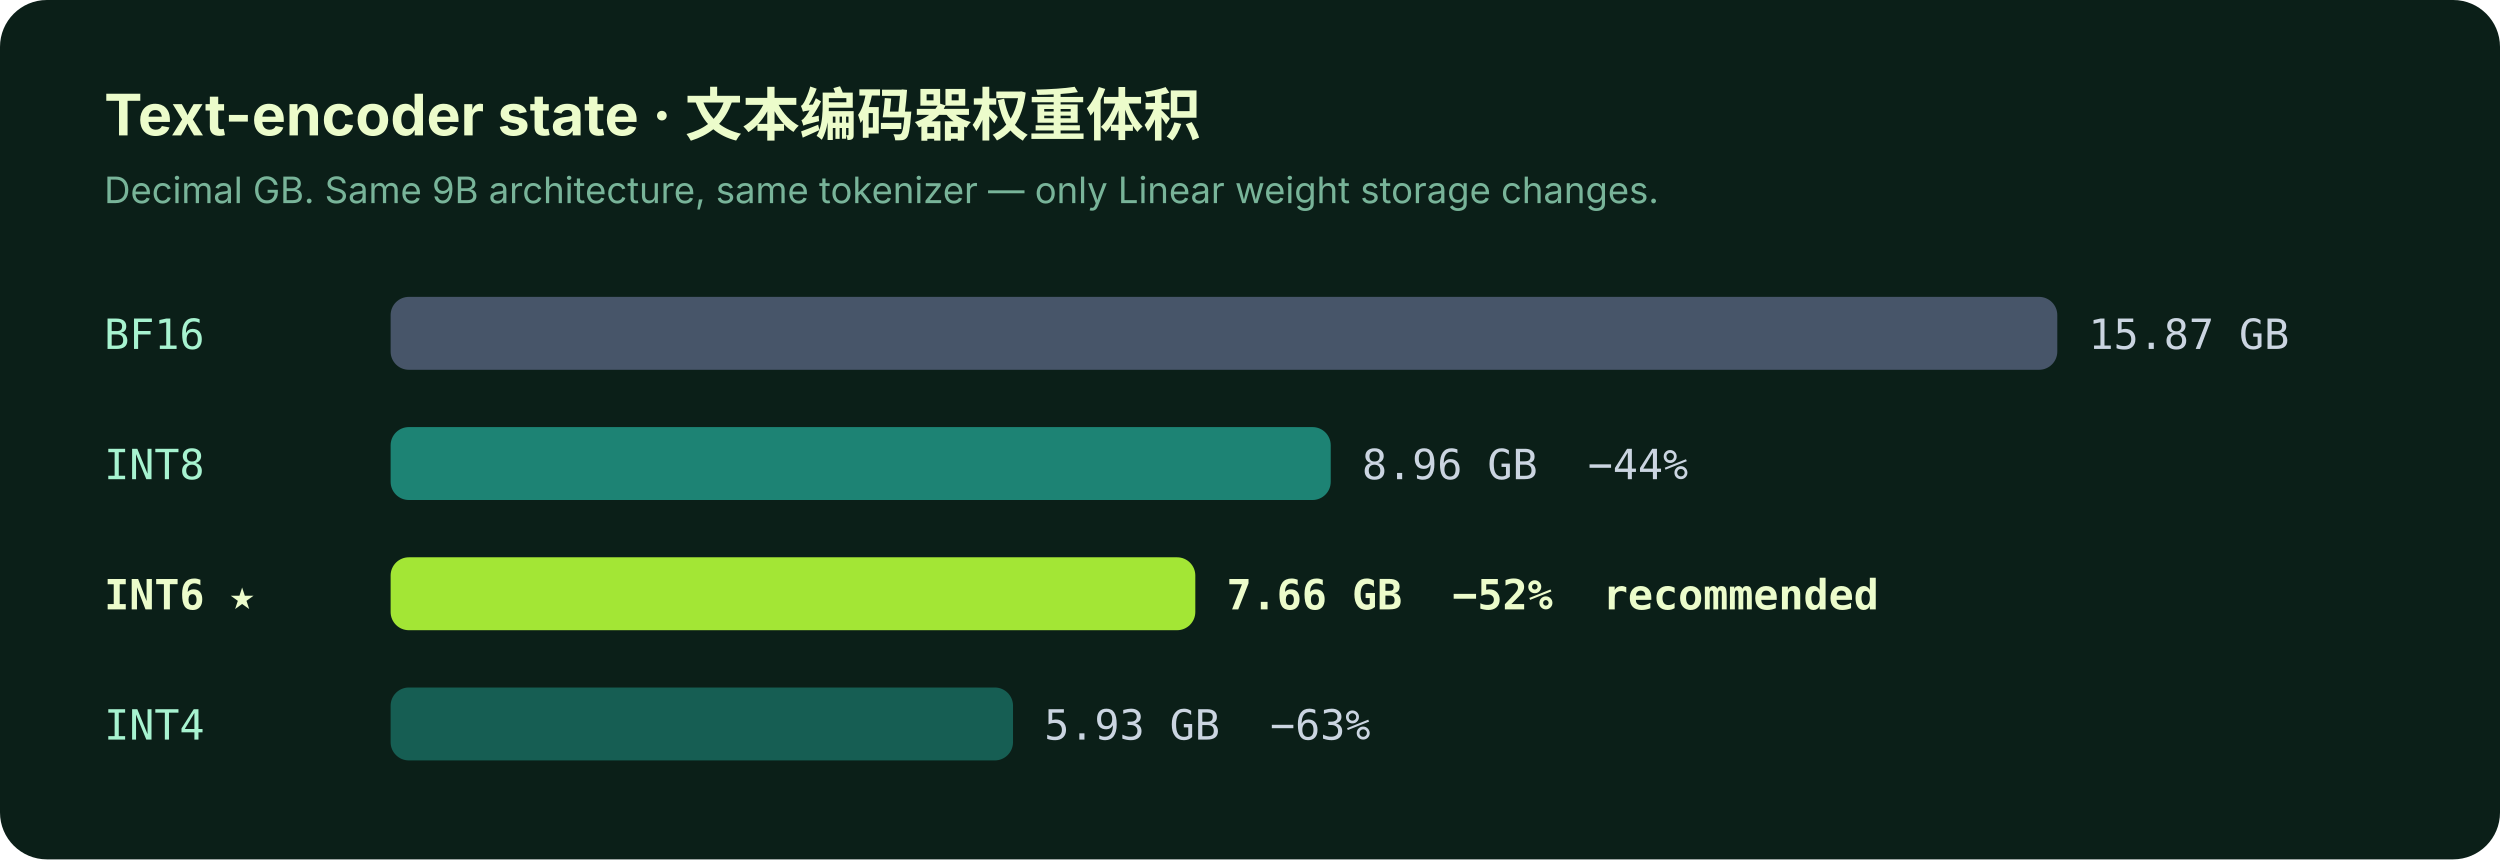
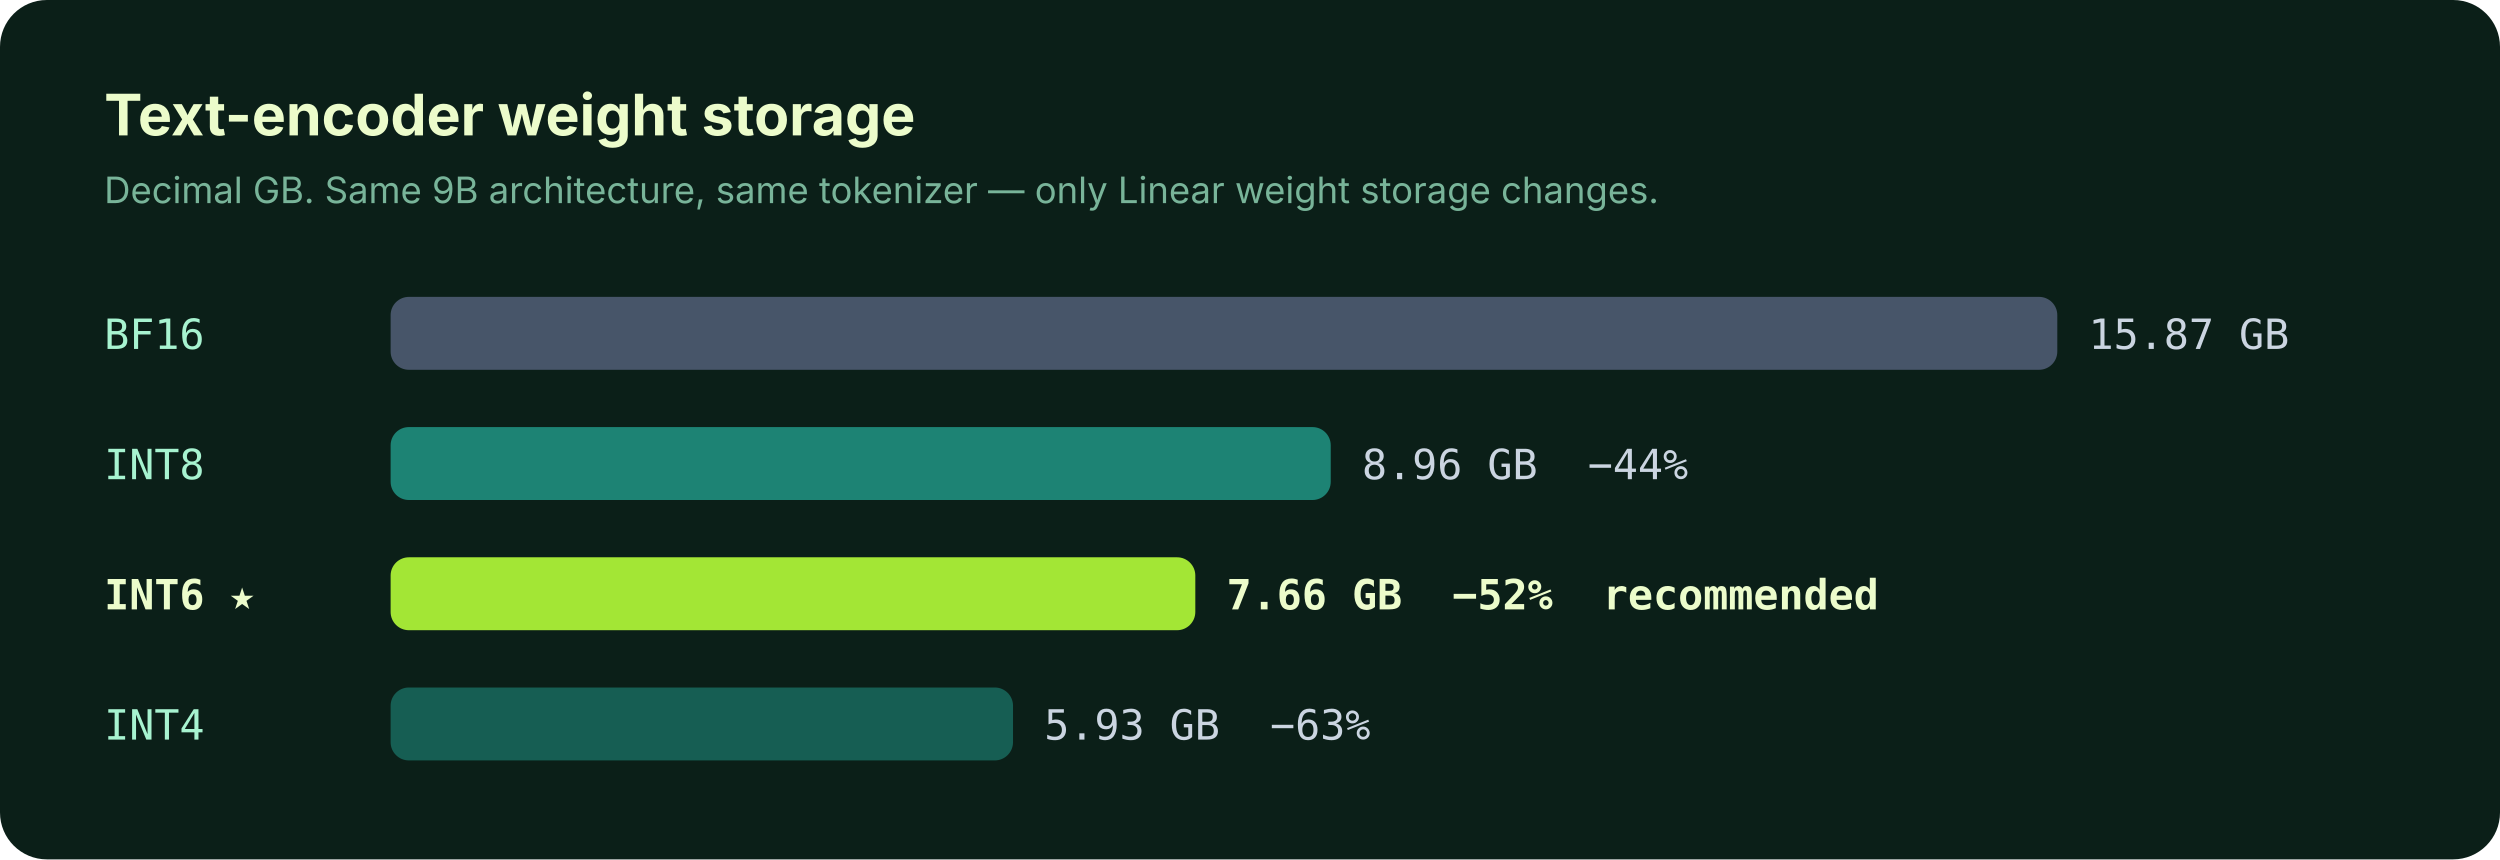
<svg xmlns="http://www.w3.org/2000/svg" width="960" height="330" viewBox="0 0 960 330" role="img" aria-label="Text-encoder state size: BF16 15.87 GB, INT8 8.96 GB, INT6 7.66 GB, INT4 5.93 GB">
  <rect width="960" height="330" rx="18" fill="#0b1f18" />
  <g font-family="-apple-system,BlinkMacSystemFont,'Segoe UI',Inter,Helvetica,Arial,sans-serif">
-     <text x="40" y="52" font-size="22" font-weight="700" fill="#ecfccb">Text-encoder state · 文本编码器权重体积</text>
+     <text x="40" y="52" font-size="22" font-weight="700" fill="#ecfccb">Text-encoder weight storage</text>
    <text x="40" y="78" font-size="14" fill="#a7f3d0" opacity=".7">Decimal GB. Same 9B architecture, same tokenizer — only Linear weight storage changes.</text>
  </g>
  <g font-family="ui-monospace,SFMono-Regular,Menlo,Consolas,monospace" font-size="16" xml:space="preserve">
    <text x="40" y="134" fill="#a7f3d0">BF16</text>
    <rect x="150" y="114" width="640" height="28" rx="7" fill="#475569" />
    <text x="802" y="134" fill="#cbd5e1">15.87 GB</text>
    <text x="40" y="184" fill="#a7f3d0">INT8</text>
    <rect x="150" y="164" width="361" height="28" rx="7" fill="#2dd4bf" fill-opacity=".55" />
    <text x="523" y="184" fill="#cbd5e1">8.96 GB  −44%</text>
    <text x="40" y="234" fill="#ecfccb" font-weight="700">INT6 ★</text>
    <rect x="150" y="214" width="309" height="28" rx="7" fill="#a3e635" />
    <text x="471" y="234" fill="#ecfccb" font-weight="700">7.66 GB  −52%  recommended</text>
    <text x="40" y="284" fill="#a7f3d0">INT4</text>
    <rect x="150" y="264" width="239" height="28" rx="7" fill="#2dd4bf" fill-opacity=".35" />
    <text x="401" y="284" fill="#cbd5e1">5.93 GB  −63%</text>
  </g>
</svg>
